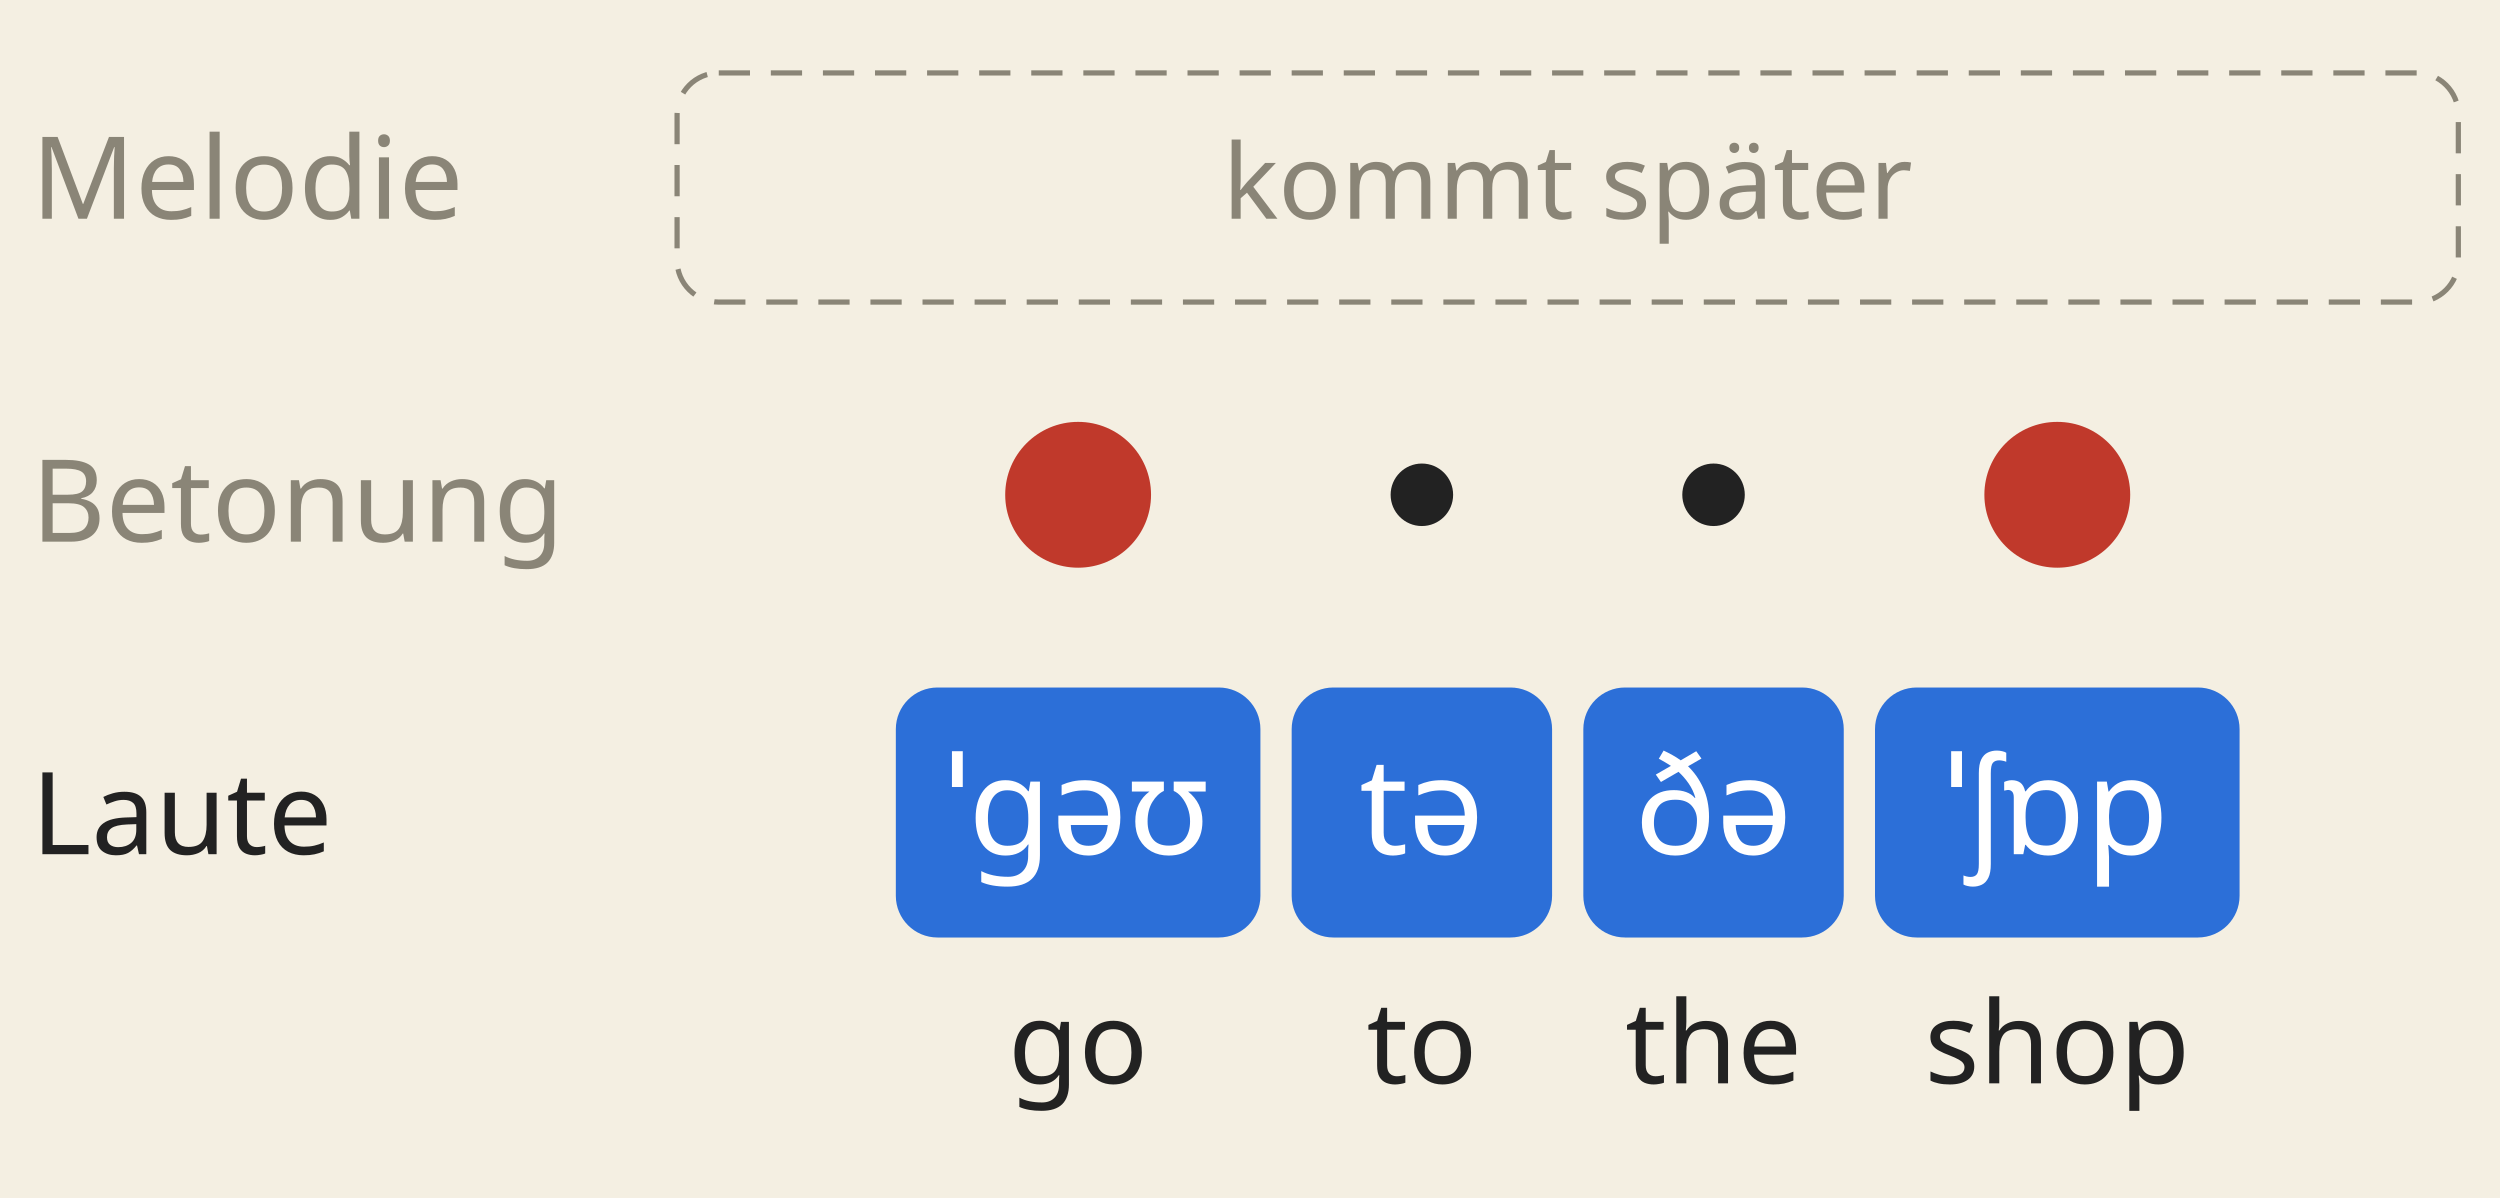
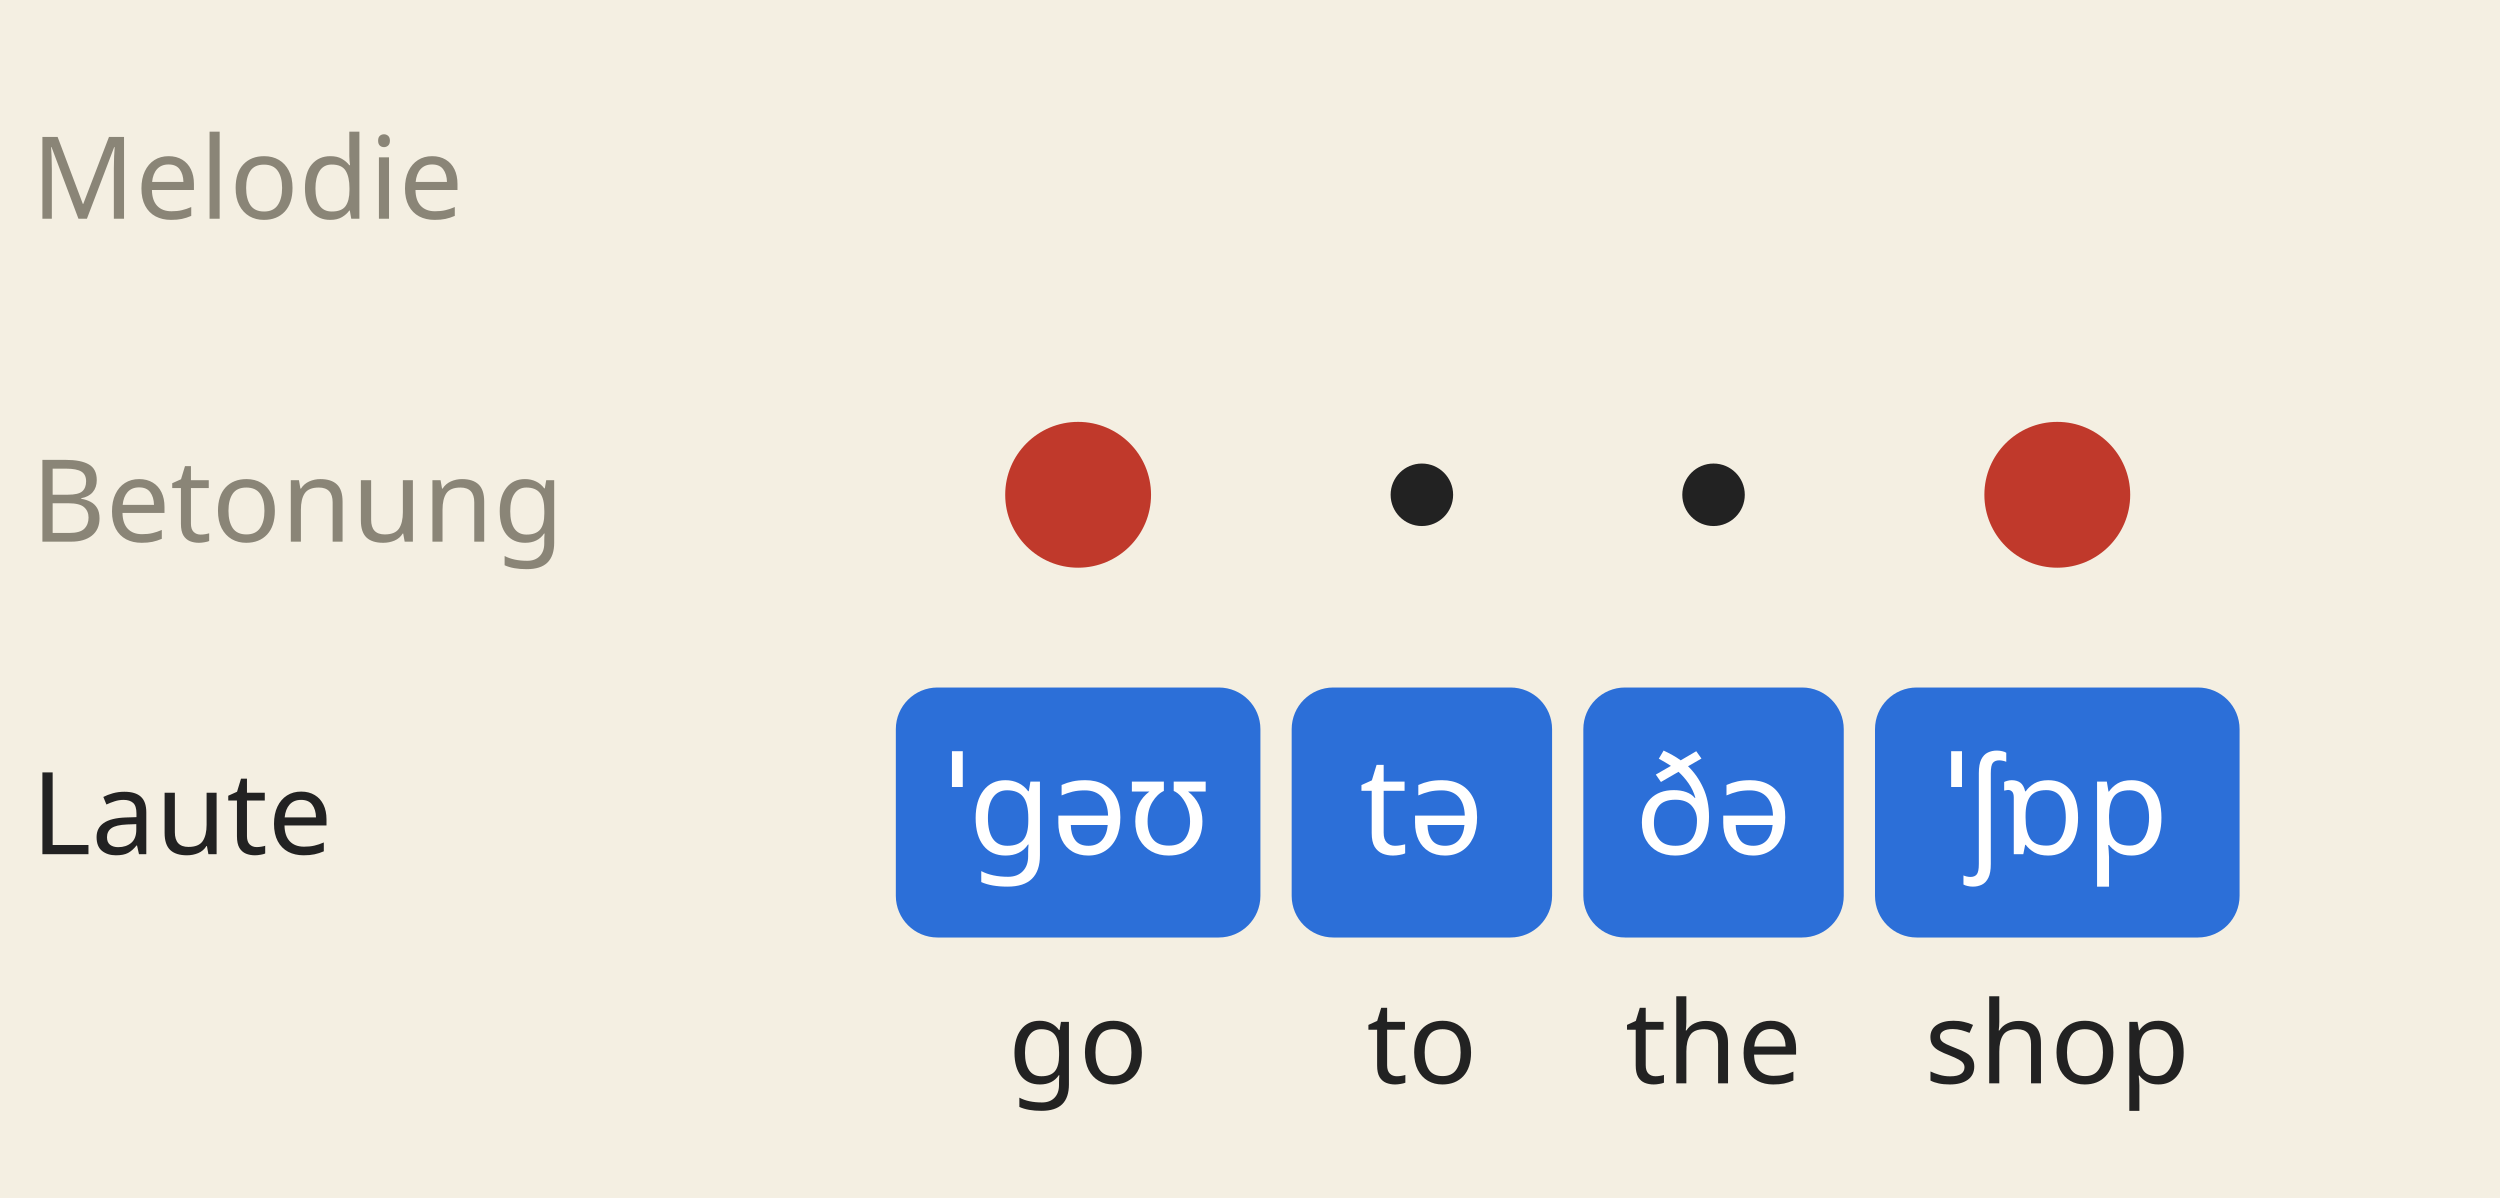
<svg xmlns="http://www.w3.org/2000/svg" viewBox="0 0 480 230" role="img">
  <rect width="480" height="230" fill="#f4efe2" />
  <text x="6" y="42" font-family="sans-serif" font-size="22" fill="#8a8577">Melodie</text>
  <text x="6" y="104" font-family="sans-serif" font-size="22" fill="#8a8577">Betonung</text>
  <text x="6" y="164" font-family="sans-serif" font-size="22" fill="#222">Laute</text>
-   <rect x="130" y="14" width="342" height="44" rx="8" fill="none" stroke="#8a8577" stroke-dasharray="6 4" />
-   <text x="301" y="42" text-anchor="middle" font-family="sans-serif" font-size="20" fill="#8a8577">kommt später</text>
  <rect x="172" y="132" width="70" height="48" rx="8" fill="#2c6fd8" />
  <text x="207" y="164" text-anchor="middle" font-family="sans-serif" font-size="26" fill="#fff">ˈɡəʊ</text>
  <text x="207" y="208" text-anchor="middle" font-family="sans-serif" font-size="22" fill="#222">go</text>
  <rect x="248" y="132" width="50" height="48" rx="8" fill="#2c6fd8" />
  <text x="273" y="164" text-anchor="middle" font-family="sans-serif" font-size="26" fill="#fff">tə</text>
  <text x="273" y="208" text-anchor="middle" font-family="sans-serif" font-size="22" fill="#222">to</text>
  <rect x="304" y="132" width="50" height="48" rx="8" fill="#2c6fd8" />
  <text x="329" y="164" text-anchor="middle" font-family="sans-serif" font-size="26" fill="#fff">ðə</text>
  <text x="329" y="208" text-anchor="middle" font-family="sans-serif" font-size="22" fill="#222">the</text>
  <rect x="360" y="132" width="70" height="48" rx="8" fill="#2c6fd8" />
  <text x="395" y="164" text-anchor="middle" font-family="sans-serif" font-size="26" fill="#fff">ˈʃɒp</text>
  <text x="395" y="208" text-anchor="middle" font-family="sans-serif" font-size="22" fill="#222">shop</text>
  <circle cx="207" cy="95" r="14" fill="#c0392b" />
  <circle cx="273" cy="95" r="6" fill="#222" />
  <circle cx="329" cy="95" r="6" fill="#222" />
  <circle cx="395" cy="95" r="14" fill="#c0392b" />
</svg>
